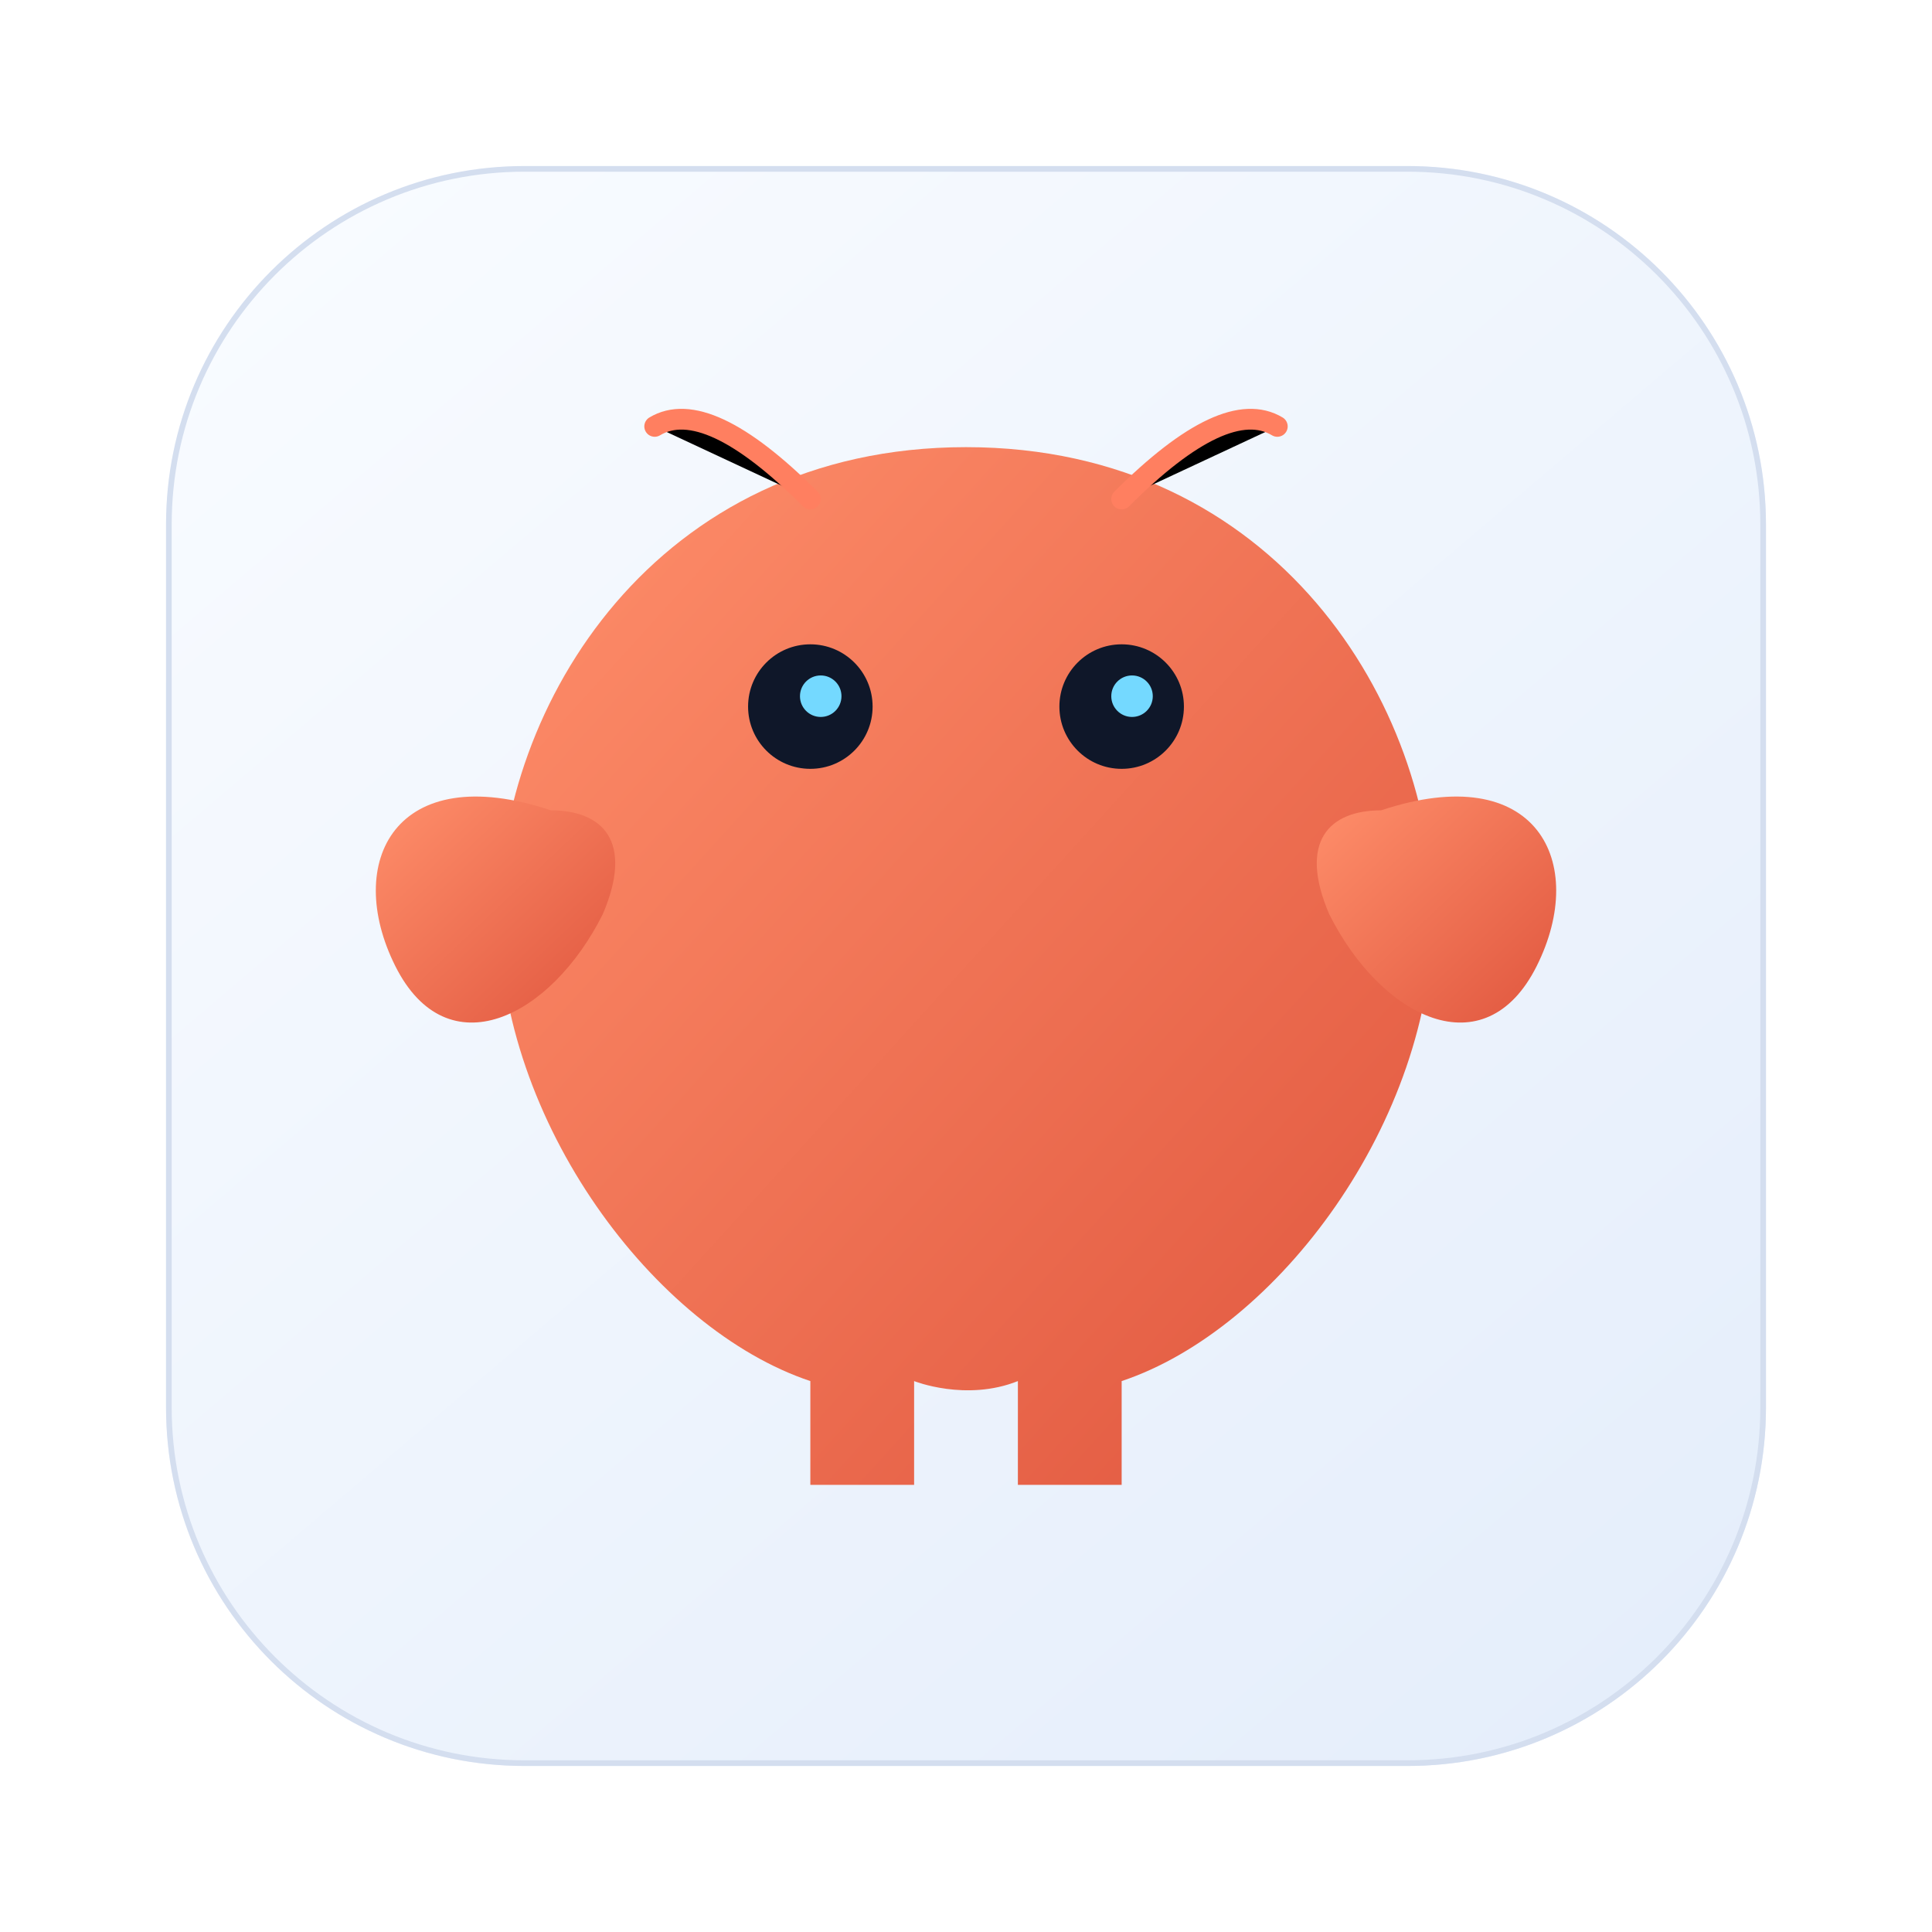
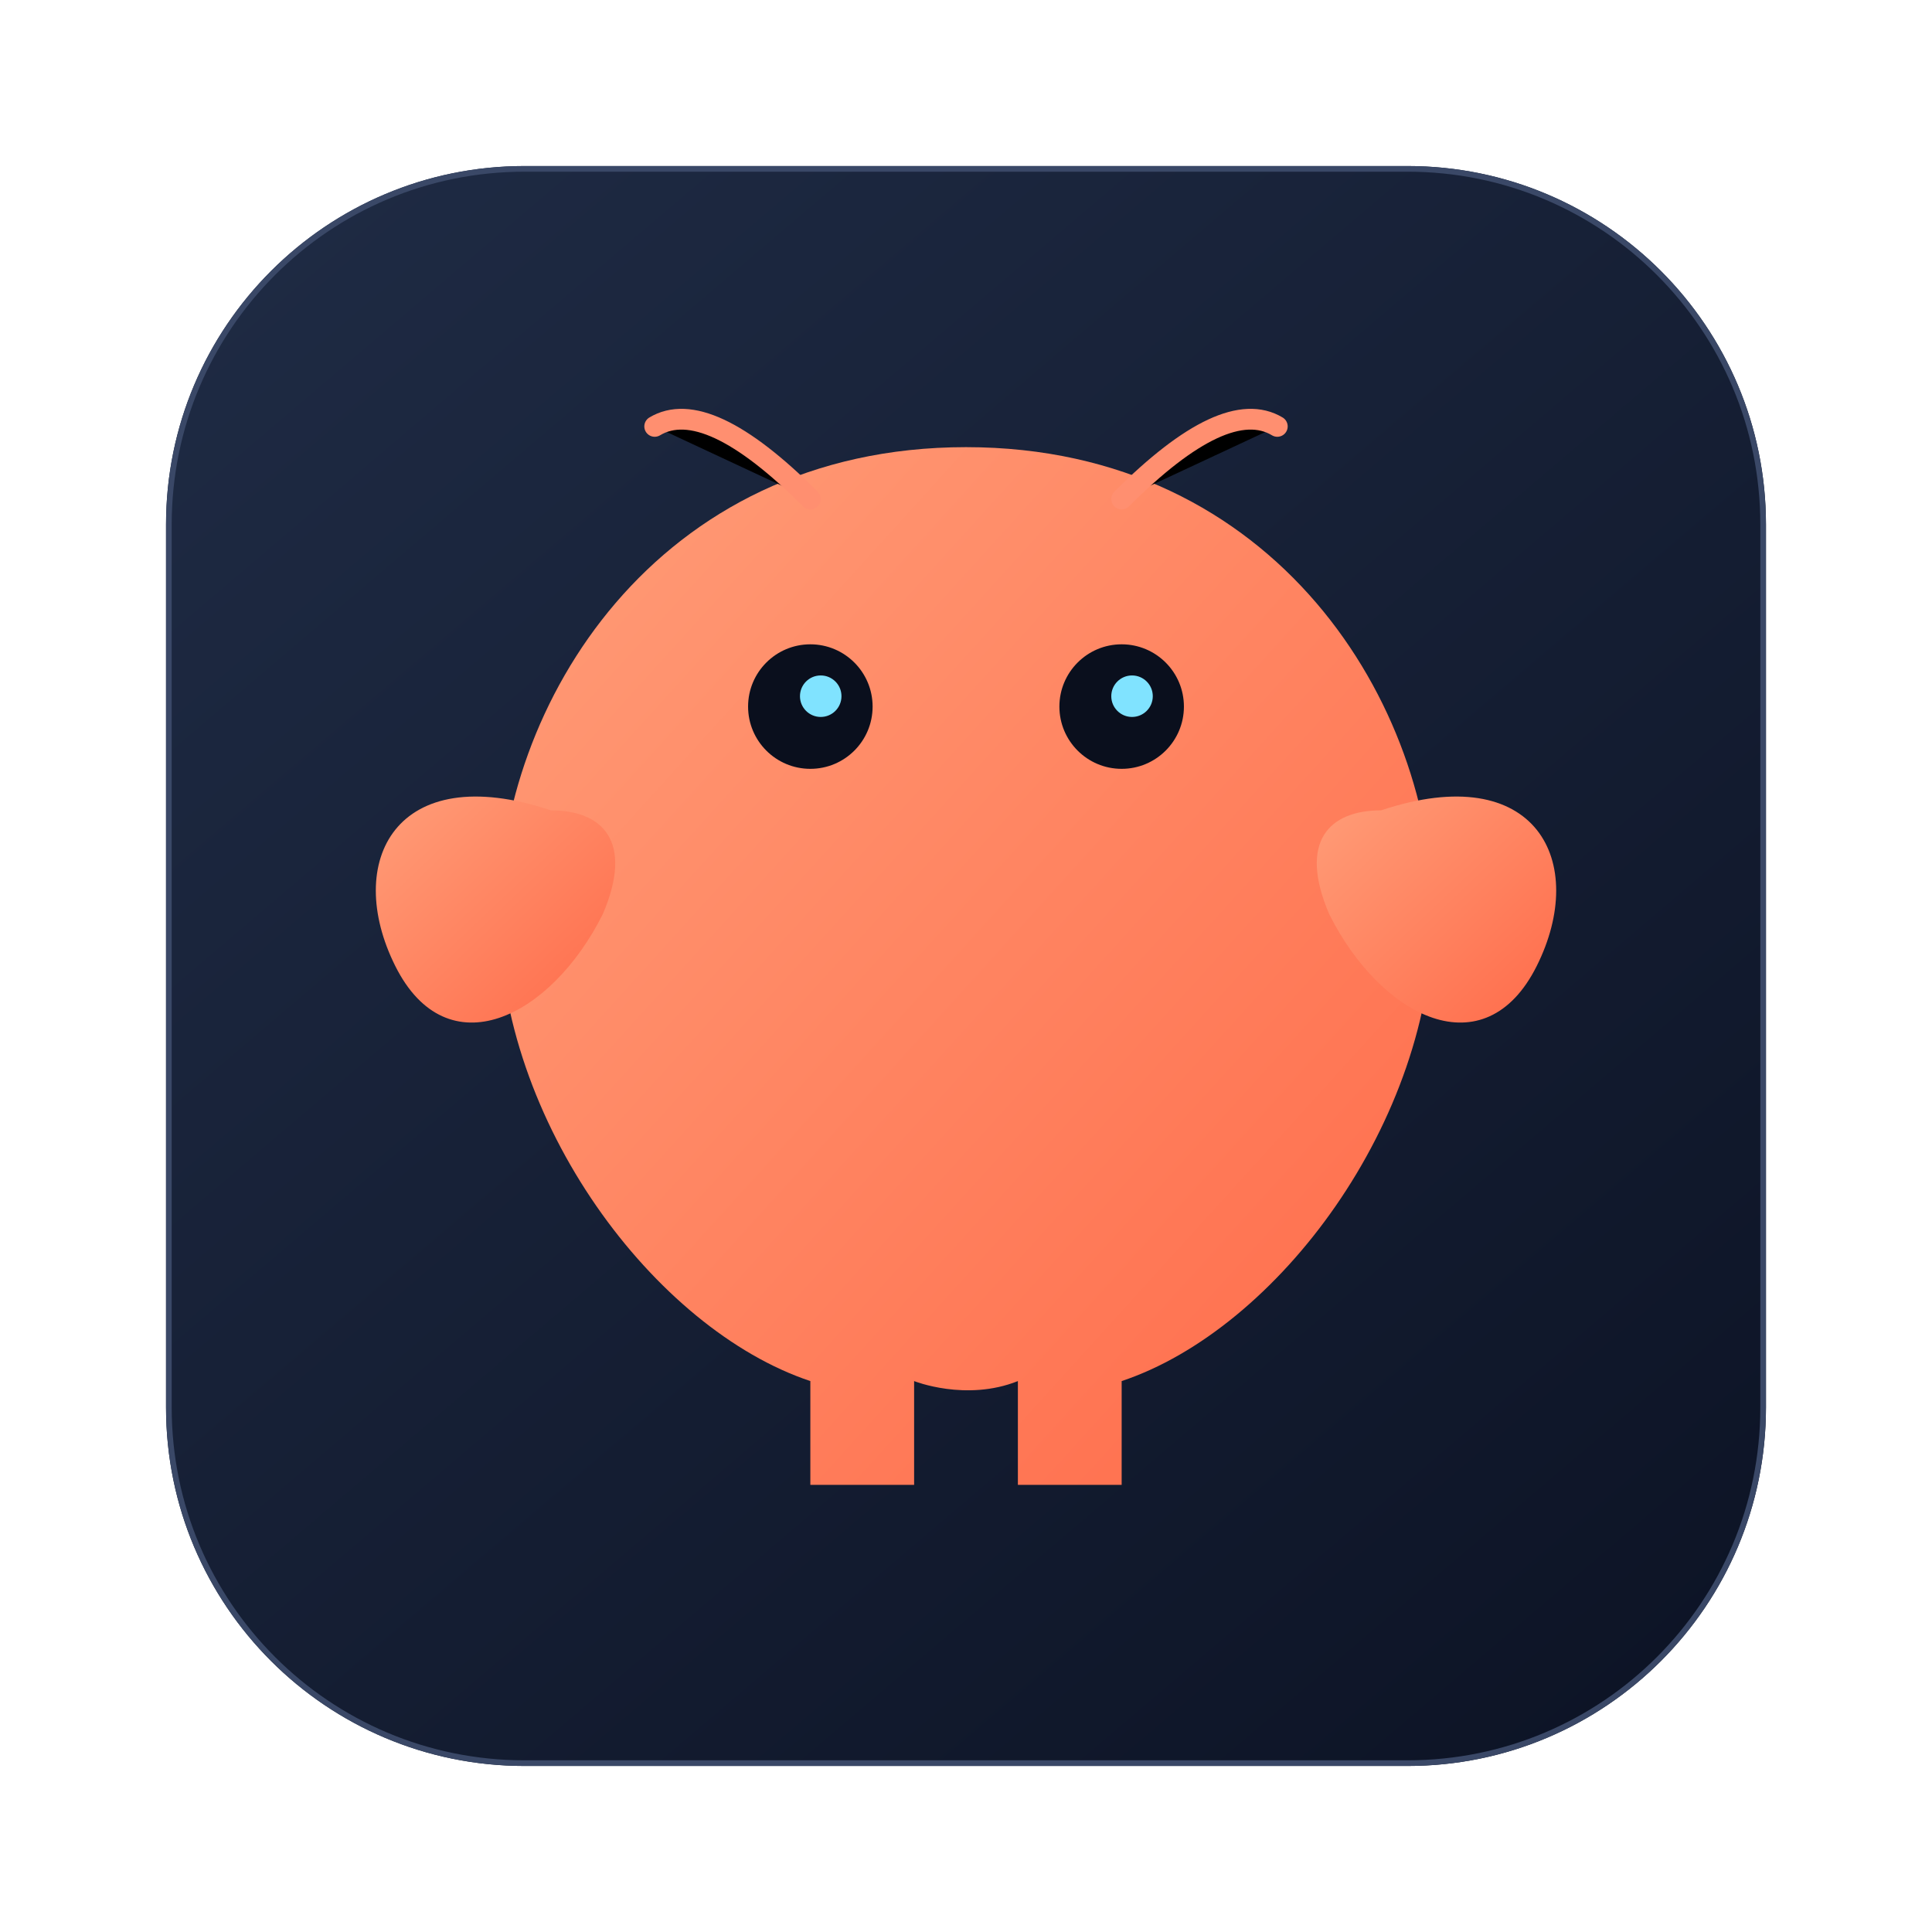
<svg xmlns="http://www.w3.org/2000/svg" width="1024" height="1024" viewBox="0 0 1024 1024">
  <defs>
    <linearGradient id="bg" x1="170" y1="110" x2="854" y2="914" gradientUnits="userSpaceOnUse">
-       <stop offset="0" stop-color="#f8fbff" />
-       <stop offset="1" stop-color="#e5eefb" />
+       <stop offset="0" stop-color="#1e2a43" />
+       <stop offset="1" stop-color="#0d1426" />
    </linearGradient>
    <linearGradient id="lobster-gradient" x1="0%" y1="0%" x2="100%" y2="100%">
-       <stop offset="0%" stop-color="#ff8f6b" />
-       <stop offset="100%" stop-color="#e0563e" />
+       <stop offset="0%" stop-color="#ff9d78" />
+       <stop offset="100%" stop-color="#ff6b4a" />
    </linearGradient>
  </defs>
  <rect x="88" y="88" width="848" height="848" rx="190" fill="url(#bg)" />
-   <rect x="89.5" y="89.5" width="845" height="845" rx="188.5" fill="none" stroke="#d4deef" stroke-width="3" />
+   <rect x="89.5" y="89.5" width="845" height="845" rx="188.5" fill="none" stroke="#3a4867" stroke-width="3" />
  <g transform="translate(182 182) scale(5.5)">
    <path d="M60 10 C30 10 15 35 15 55 C15 75 30 95 45 100 L45 110 L55 110 L55 100 C55 100 60 102 65 100 L65 110 L75 110 L75 100 C90 95 105 75 105 55 C105 35 90 10 60 10Z" fill="url(#lobster-gradient)" />
    <path d="M20 45 C5 40 0 50 5 60 C10 70 20 65 25 55 C28 48 25 45 20 45Z" fill="url(#lobster-gradient)" />
    <path d="M100 45 C115 40 120 50 115 60 C110 70 100 65 95 55 C92 48 95 45 100 45Z" fill="url(#lobster-gradient)" />
-     <path d="M45 15 Q35 5 30 8" stroke="#ff7f60" stroke-width="2" stroke-linecap="round" />
-     <path d="M75 15 Q85 5 90 8" stroke="#ff7f60" stroke-width="2" stroke-linecap="round" />
-     <circle cx="45" cy="35" r="6" fill="#0f1729" />
-     <circle cx="75" cy="35" r="6" fill="#0f1729" />
-     <circle cx="46" cy="34" r="2" fill="#74d9ff" />
-     <circle cx="76" cy="34" r="2" fill="#74d9ff" />
+     <path d="M45 15 Q35 5 30 8" stroke="#ff8f70" stroke-width="2" stroke-linecap="round" />
+     <path d="M75 15 Q85 5 90 8" stroke="#ff8f70" stroke-width="2" stroke-linecap="round" />
+     <circle cx="45" cy="35" r="6" fill="#0a0f1d" />
+     <circle cx="75" cy="35" r="6" fill="#0a0f1d" />
+     <circle cx="46" cy="34" r="2" fill="#80e3ff" />
+     <circle cx="76" cy="34" r="2" fill="#80e3ff" />
  </g>
</svg>
